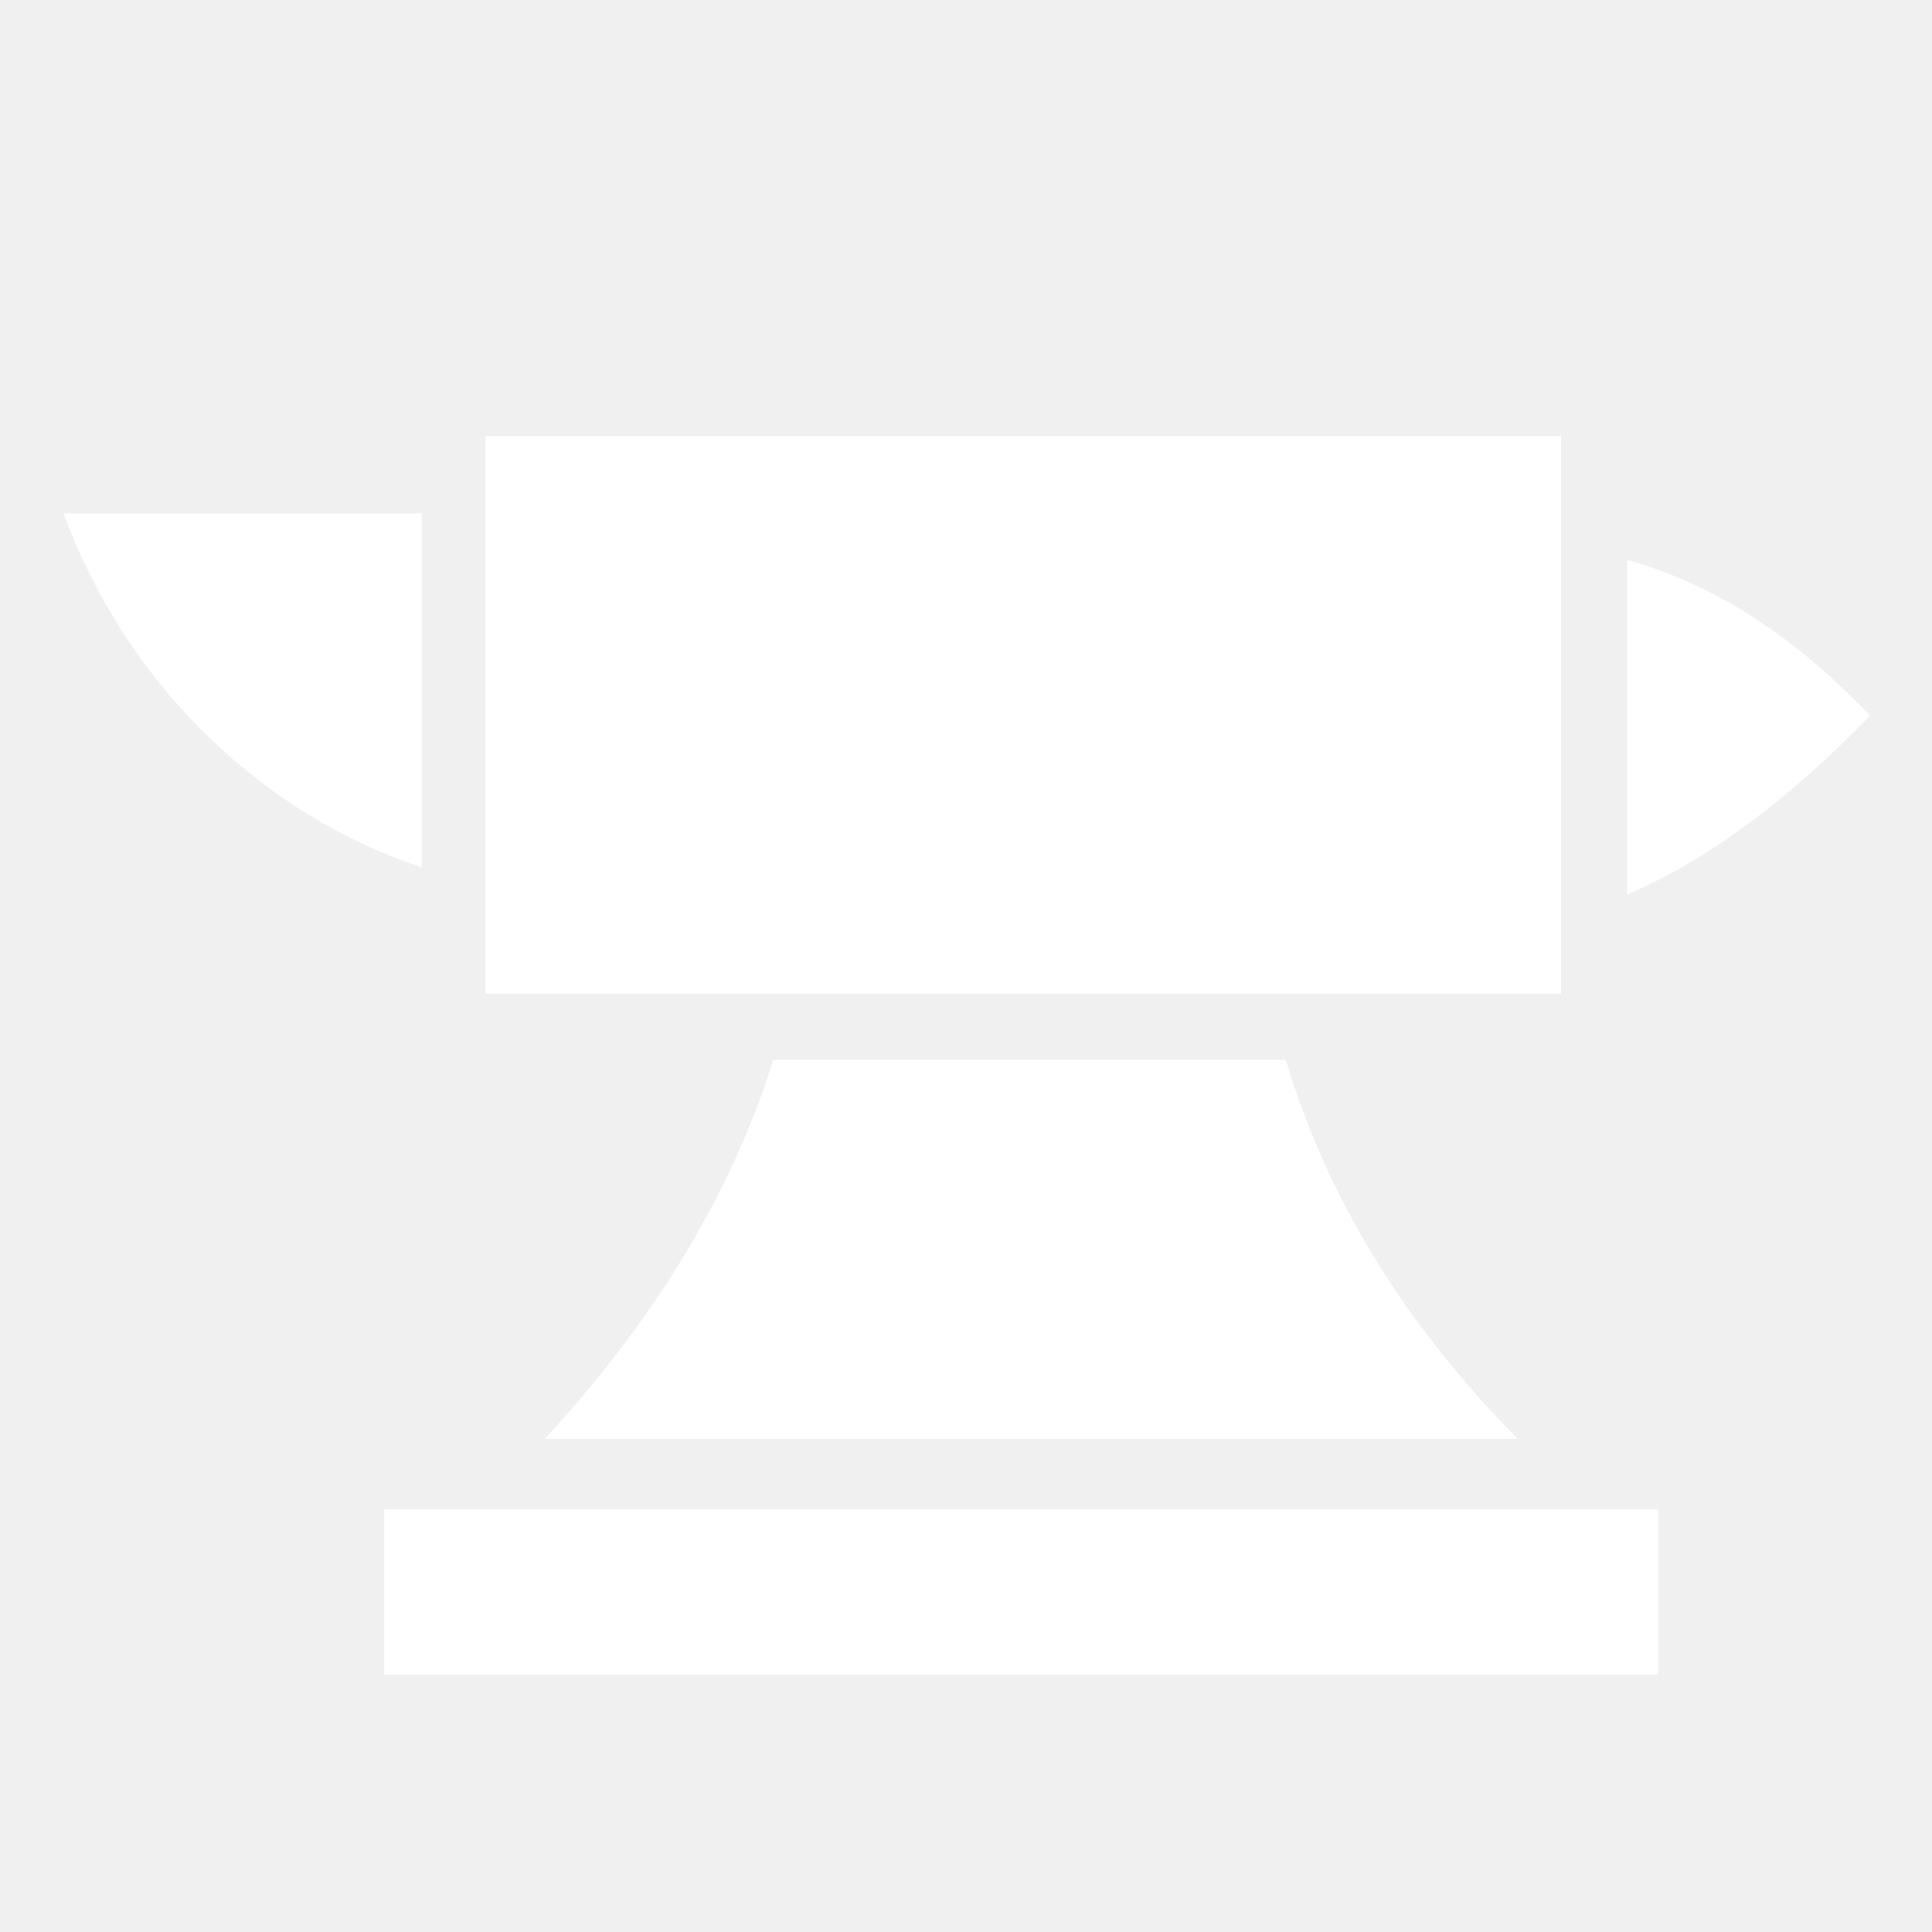
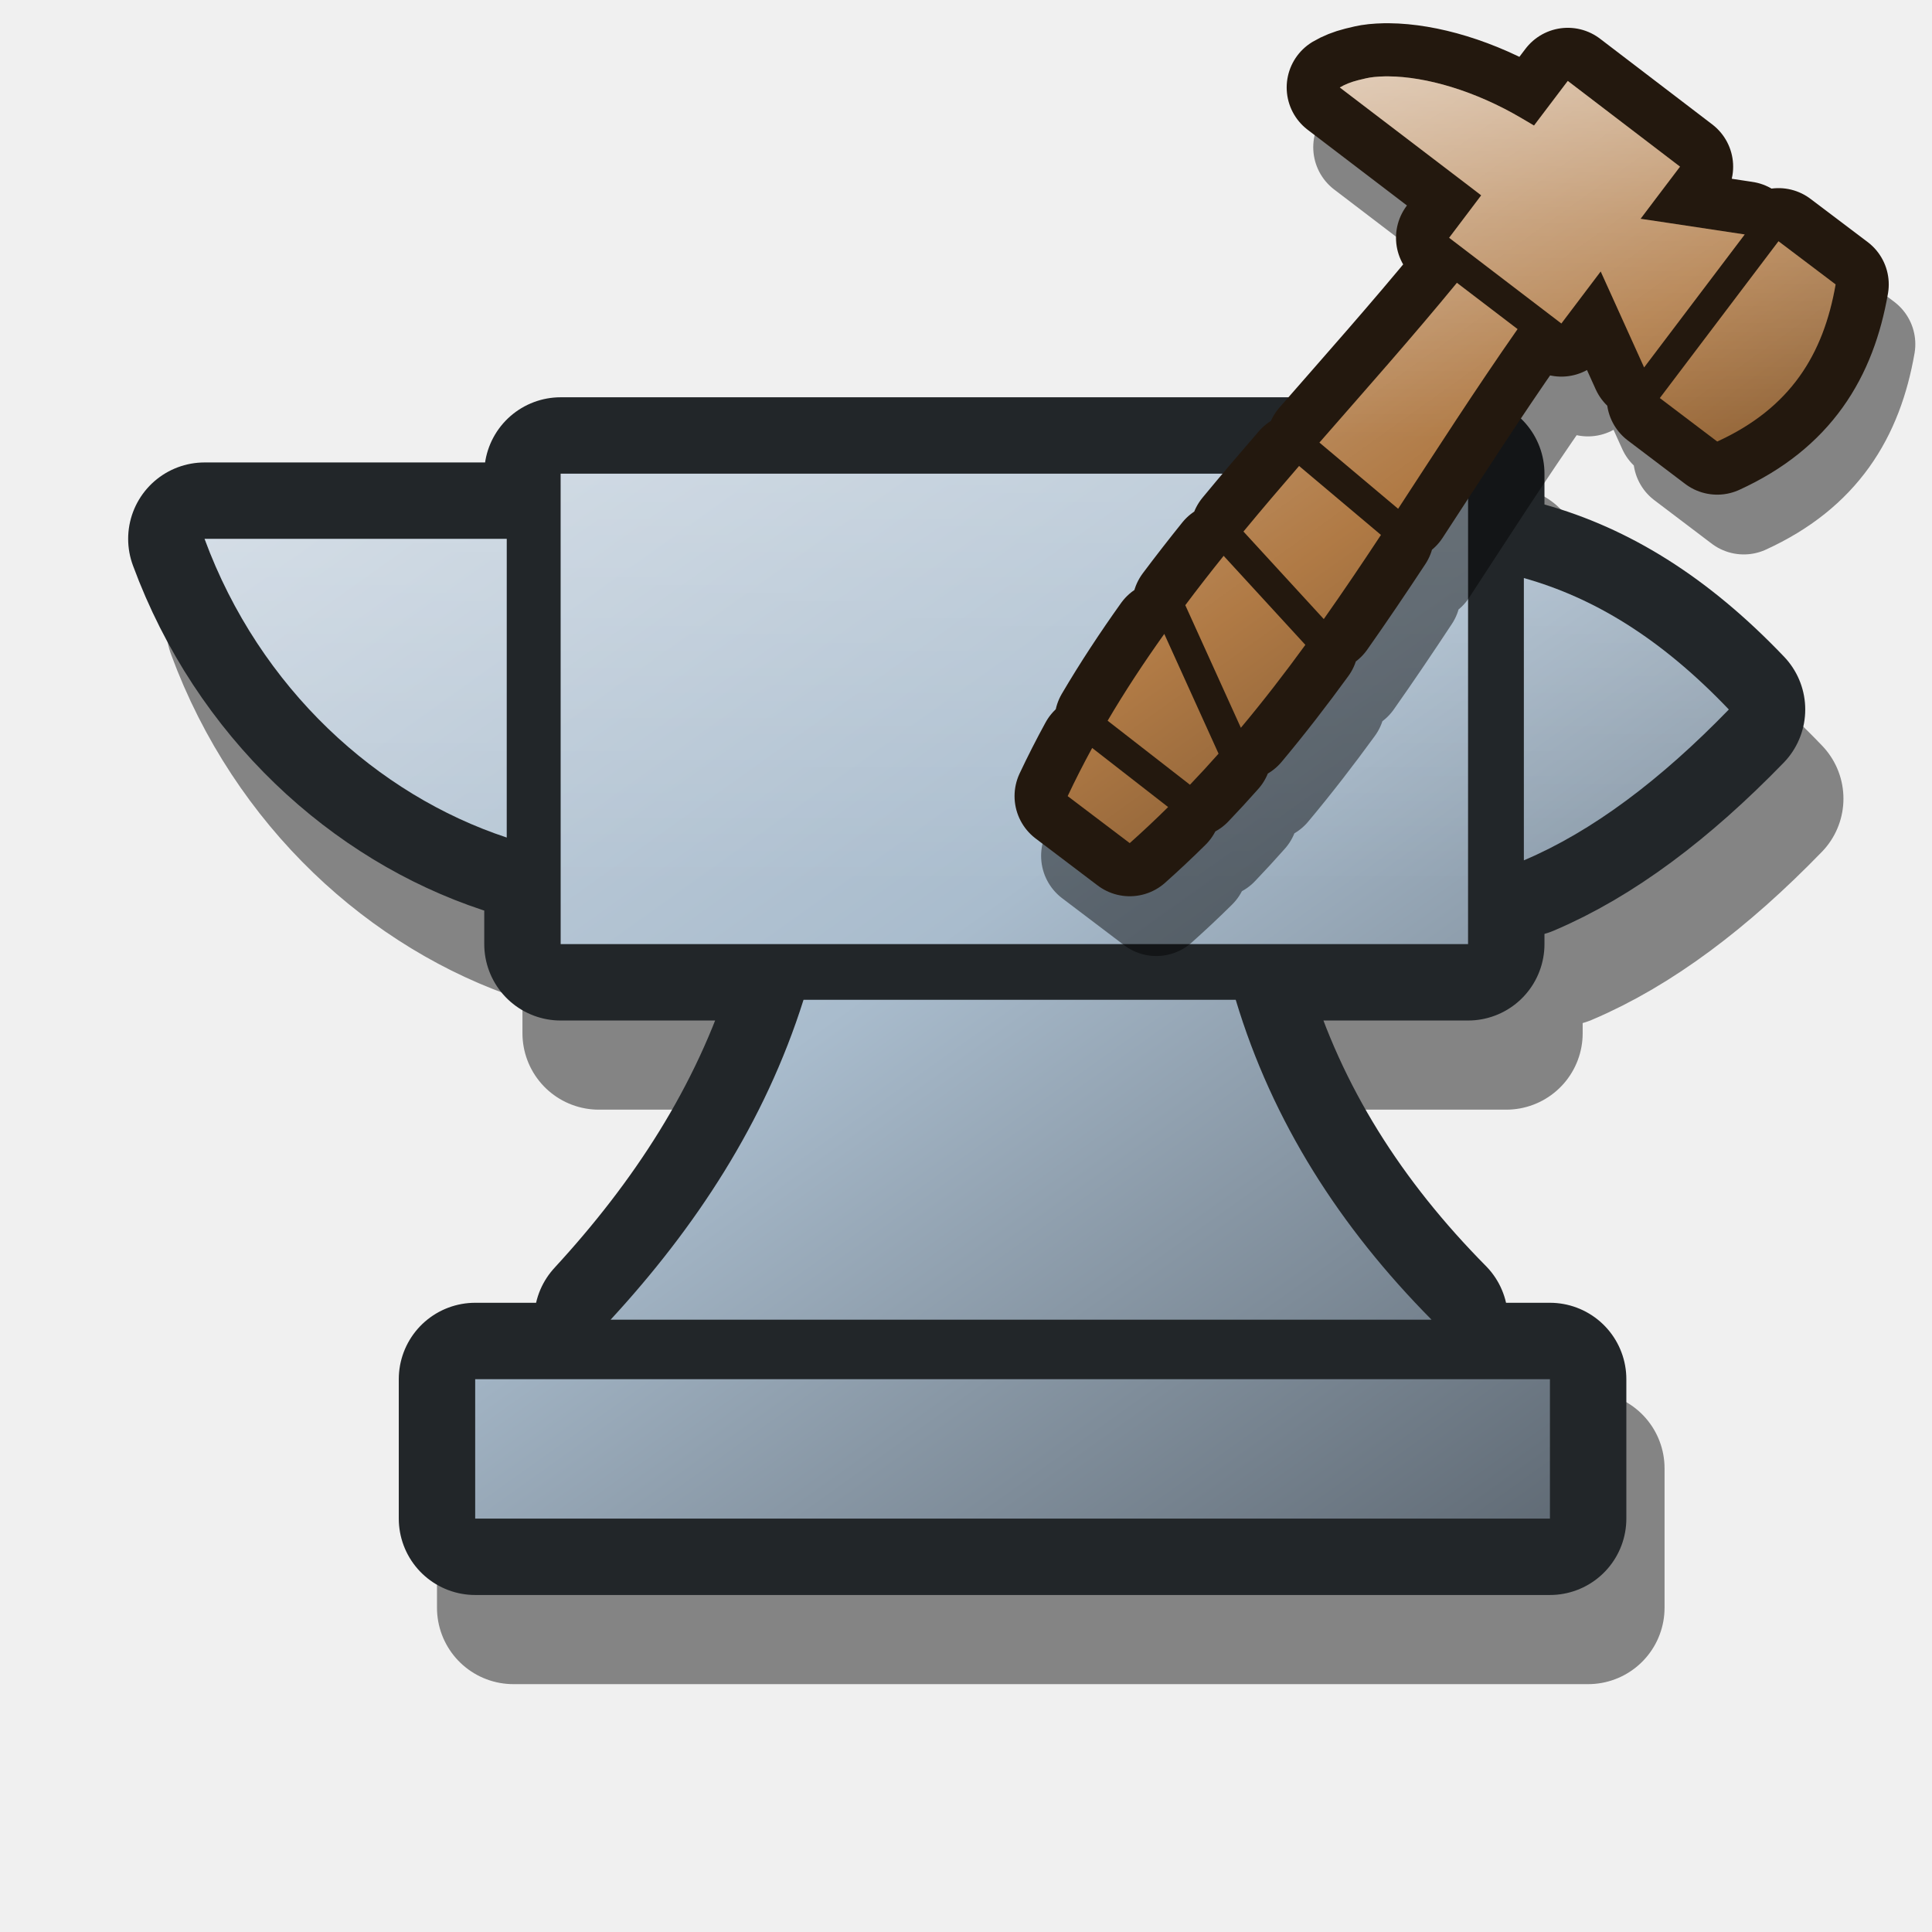
<svg xmlns="http://www.w3.org/2000/svg" viewBox="0 0 512 512">
-   <path fill="#ffffff" d="M128.688 115.594v147.75h285v-147.75h-285zm-111.844 20.47c17.374 47.14 54.372 80.413 94.906 93.81v-93.81H16.844zm414.375 12.31v88.657c21.457-9.083 42.92-25.257 64.374-47.374-21.52-22.562-42.633-35.173-64.375-41.28zm-226.25 132.47c-12.15 38.536-33.897 71.5-60.595 100.47l257.844-.002c-28.705-29.016-49.952-62.054-61.5-100.468H204.97zM101.843 400v43.78h337.562V400H101.844z" />
+   <defs>
+     <linearGradient id="g-main" gradientUnits="userSpaceOnUse" x1="96" y1="32" x2="416" y2="480">
+       <stop offset="0" stop-color="#d0dae4" />
+       <stop offset="0.5" stop-color="#a9bccd" />
+       <stop offset="1" stop-color="#5d6771" />
+     </linearGradient>
+     <linearGradient id="r-main" gradientUnits="userSpaceOnUse" x1="0" y1="0" x2="0" y2="512">
+       <stop offset="0" stop-color="#fff" stop-opacity="0.45" />
+       <stop offset="0.22" stop-color="#fff" stop-opacity="0.2" />
+       <stop offset="0.48" stop-color="#fff" stop-opacity="0" />
+     </linearGradient>
+     <clipPath id="c-main">
+       <path d="M128.688 115.594v147.75h285v-147.75h-285zm-111.844 20.47c17.374 47.14 54.372 80.413 94.906 93.81v-93.81H16.844zm414.375 12.31v88.657c21.457-9.083 42.92-25.257 64.374-47.374-21.52-22.562-42.633-35.173-64.375-41.28zm-226.25 132.47c-12.15 38.536-33.897 71.5-60.595 100.47l257.844-.002c-28.705-29.016-49.952-62.054-61.5-100.468H204.97zM101.843 400v43.78h337.562V400H101.844z" />
+     </clipPath>
+   </defs>
+   <g transform="translate(40 28) scale(0.84375)">
+     <g opacity="0.45" transform="translate(12 28)">
+       <path d="M128.688 115.594v147.75h285v-147.75h-285zm-111.844 20.47c17.374 47.14 54.372 80.413 94.906 93.81v-93.81H16.844zm414.375 12.31v88.657c21.457-9.083 42.92-25.257 64.374-47.374-21.52-22.562-42.633-35.173-64.375-41.28zm-226.25 132.47c-12.15 38.536-33.897 71.5-60.595 100.47l257.844-.002c-28.705-29.016-49.952-62.054-61.5-100.468H204.97zM101.843 400v43.78h337.562V400H101.844z" fill="#000" stroke="#000" stroke-width="48" stroke-linejoin="round" />
+     </g>
+     <path d="M128.688 115.594v147.75h285v-147.75h-285zm-111.844 20.47c17.374 47.14 54.372 80.413 94.906 93.81v-93.81H16.844zm414.375 12.31v88.657c21.457-9.083 42.92-25.257 64.374-47.374-21.52-22.562-42.633-35.173-64.375-41.28zm-226.25 132.47c-12.15 38.536-33.897 71.5-60.595 100.47l257.844-.002c-28.705-29.016-49.952-62.054-61.5-100.468H204.97zM101.843 400v43.78h337.562V400H101.844z" fill="#222629" stroke="#222629" stroke-width="48" stroke-linejoin="round" stroke-linecap="round" />
+     <path d="M128.688 115.594v147.75h285v-147.75h-285zm-111.844 20.47c17.374 47.14 54.372 80.413 94.906 93.81v-93.81H16.844zm414.375 12.31v88.657c21.457-9.083 42.92-25.257 64.374-47.374-21.52-22.562-42.633-35.173-64.375-41.28zm-226.25 132.47c-12.15 38.536-33.897 71.5-60.595 100.47l257.844-.002c-28.705-29.016-49.952-62.054-61.5-100.468H204.97zM101.843 400v43.78h337.562V400H101.844z" fill="url(#g-main)" />
+     <rect x="0" y="0" width="512" height="512" clip-path="url(#c-main)" fill="url(#r-main)" />
+   </g>
+   <defs>
+     <linearGradient id="g-acc" gradientUnits="userSpaceOnUse" x1="96" y1="32" x2="416" y2="480">
+       <stop offset="0" stop-color="#d4b699" />
+       <stop offset="0.5" stop-color="#b07a45" />
+       <stop offset="1" stop-color="#614326" />
+     </linearGradient>
+     <linearGradient id="r-acc" gradientUnits="userSpaceOnUse" x1="0" y1="0" x2="0" y2="512">
+       <stop offset="0" stop-color="#fff" stop-opacity="0.45" />
+       <stop offset="0.22" stop-color="#fff" stop-opacity="0.2" />
+       <stop offset="0.48" stop-color="#fff" stop-opacity="0" />
+     </linearGradient>
+     <clipPath id="c-acc">
+       <path d="M215.97 27.813c-2.218.04-4.35.177-6.407.375l-.532.062c-2.774.266-5.796 1.01-9.124 1.844-4.418 1.11-8.096 2.607-11.125 4.406l77.782 59.313 7.375 5.656-5.593 7.405-13.72 18.156 67.595 51.626 14.217-18.812 9.47-12.53 6.5 14.342 19.656 43.47 60.593-80.095-47.187-7.124-15.533-2.312 9.47-12.563 14.28-18.843-67.593-51.624L310.78 50.78l-5.03 6.657-7.188-4.25c-28.635-16.917-58.02-25.157-80.343-25.374-.757-.008-1.512-.014-2.25 0zM453 127.124l-71.47 94.438 34.564 26.187c44.24-20.22 64.01-52.594 71.312-94.625l-34.406-26zm-193.688 25.03c-27.17 33.09-55.308 64.706-82.812 96.22l47.406 39.875c23.11-35.343 46.336-71.61 71.938-108.22l-36.53-27.874zM164.25 262.47c-11.355 13.115-22.564 26.254-33.5 39.5l48.375 52.717c11.707-16.6 23.107-33.515 34.438-50.687l-49.313-41.53zm-45.438 54.124c-7.884 9.808-15.59 19.71-23.093 29.72l33.468 73.842c13.586-16.22 26.434-32.893 38.843-49.937l-49.218-53.626zm-35.75 47.03c-12.108 16.978-23.57 34.335-34.124 52.282L98.53 454.47c5.882-6.166 11.622-12.4 17.22-18.72l-32.688-72.125zm-43.437 68.688c-5.185 9.492-10.105 19.145-14.75 29l37.375 28.313c7.976-7.11 15.672-14.348 23.125-21.72l-45.75-35.592z" />
+     </clipPath>
+   </defs>
+   <g transform="translate(272 8) scale(0.44)">
+     <g opacity="0.45" transform="translate(16 36)">
+       <path d="M215.97 27.813c-2.218.04-4.35.177-6.407.375l-.532.062c-2.774.266-5.796 1.01-9.124 1.844-4.418 1.11-8.096 2.607-11.125 4.406l77.782 59.313 7.375 5.656-5.593 7.405-13.72 18.156 67.595 51.626 14.217-18.812 9.47-12.53 6.5 14.342 19.656 43.47 60.593-80.095-47.187-7.124-15.533-2.312 9.47-12.563 14.28-18.843-67.593-51.624L310.78 50.78l-5.03 6.657-7.188-4.25c-28.635-16.917-58.02-25.157-80.343-25.374-.757-.008-1.512-.014-2.25 0zM453 127.124l-71.47 94.438 34.564 26.187c44.24-20.22 64.01-52.594 71.312-94.625l-34.406-26zm-193.688 25.03c-27.17 33.09-55.308 64.706-82.812 96.22l47.406 39.875c23.11-35.343 46.336-71.61 71.938-108.22l-36.53-27.874zM164.25 262.47c-11.355 13.115-22.564 26.254-33.5 39.5l48.375 52.717c11.707-16.6 23.107-33.515 34.438-50.687l-49.313-41.53zm-45.438 54.124c-7.884 9.808-15.59 19.71-23.093 29.72l33.468 73.842c13.586-16.22 26.434-32.893 38.843-49.937l-49.218-53.626zm-35.75 47.03c-12.108 16.978-23.57 34.335-34.124 52.282L98.53 454.47c5.882-6.166 11.622-12.4 17.22-18.72l-32.688-72.125zm-43.437 68.688c-5.185 9.492-10.105 19.145-14.75 29l37.375 28.313c7.976-7.11 15.672-14.348 23.125-21.72l-45.75-35.592z" fill="#000" stroke="#000" stroke-width="64" stroke-linejoin="round" />
+     </g>
+     <path d="M215.97 27.813c-2.218.04-4.35.177-6.407.375l-.532.062c-2.774.266-5.796 1.01-9.124 1.844-4.418 1.11-8.096 2.607-11.125 4.406l77.782 59.313 7.375 5.656-5.593 7.405-13.72 18.156 67.595 51.626 14.217-18.812 9.47-12.53 6.5 14.342 19.656 43.47 60.593-80.095-47.187-7.124-15.533-2.312 9.47-12.563 14.28-18.843-67.593-51.624L310.78 50.78l-5.03 6.657-7.188-4.25c-28.635-16.917-58.02-25.157-80.343-25.374-.757-.008-1.512-.014-2.25 0zM453 127.124l-71.47 94.438 34.564 26.187c44.24-20.22 64.01-52.594 71.312-94.625l-34.406-26zm-193.688 25.03c-27.17 33.09-55.308 64.706-82.812 96.22l47.406 39.875c23.11-35.343 46.336-71.61 71.938-108.22l-36.53-27.874zM164.25 262.47c-11.355 13.115-22.564 26.254-33.5 39.5l48.375 52.717c11.707-16.6 23.107-33.515 34.438-50.687l-49.313-41.53zm-45.438 54.124c-7.884 9.808-15.59 19.71-23.093 29.72l33.468 73.842c13.586-16.22 26.434-32.893 38.843-49.937l-49.218-53.626zm-35.75 47.03c-12.108 16.978-23.57 34.335-34.124 52.282L98.53 454.47c5.882-6.166 11.622-12.4 17.22-18.72l-32.688-72.125zm-43.437 68.688c-5.185 9.492-10.105 19.145-14.75 29l37.375 28.313c7.976-7.11 15.672-14.348 23.125-21.72l-45.75-35.592z" fill="#23180e" stroke="#23180e" stroke-width="64" stroke-linejoin="round" stroke-linecap="round" />
+     <path d="M215.97 27.813c-2.218.04-4.35.177-6.407.375l-.532.062c-2.774.266-5.796 1.01-9.124 1.844-4.418 1.11-8.096 2.607-11.125 4.406l77.782 59.313 7.375 5.656-5.593 7.405-13.72 18.156 67.595 51.626 14.217-18.812 9.47-12.53 6.5 14.342 19.656 43.47 60.593-80.095-47.187-7.124-15.533-2.312 9.47-12.563 14.28-18.843-67.593-51.624L310.78 50.78l-5.03 6.657-7.188-4.25c-28.635-16.917-58.02-25.157-80.343-25.374-.757-.008-1.512-.014-2.25 0zM453 127.124l-71.47 94.438 34.564 26.187c44.24-20.22 64.01-52.594 71.312-94.625l-34.406-26zm-193.688 25.03c-27.17 33.09-55.308 64.706-82.812 96.22l47.406 39.875c23.11-35.343 46.336-71.61 71.938-108.22l-36.53-27.874zM164.25 262.47c-11.355 13.115-22.564 26.254-33.5 39.5l48.375 52.717c11.707-16.6 23.107-33.515 34.438-50.687l-49.313-41.53zm-45.438 54.124c-7.884 9.808-15.59 19.71-23.093 29.72l33.468 73.842c13.586-16.22 26.434-32.893 38.843-49.937l-49.218-53.626zm-35.75 47.03c-12.108 16.978-23.57 34.335-34.124 52.282L98.53 454.47c5.882-6.166 11.622-12.4 17.22-18.72l-32.688-72.125zm-43.437 68.688c-5.185 9.492-10.105 19.145-14.75 29l37.375 28.313c7.976-7.11 15.672-14.348 23.125-21.72l-45.75-35.592z" fill="url(#g-acc)" />
+     <rect x="0" y="0" width="512" height="512" clip-path="url(#c-acc)" fill="url(#r-acc)" />
+   </g>
</svg>
